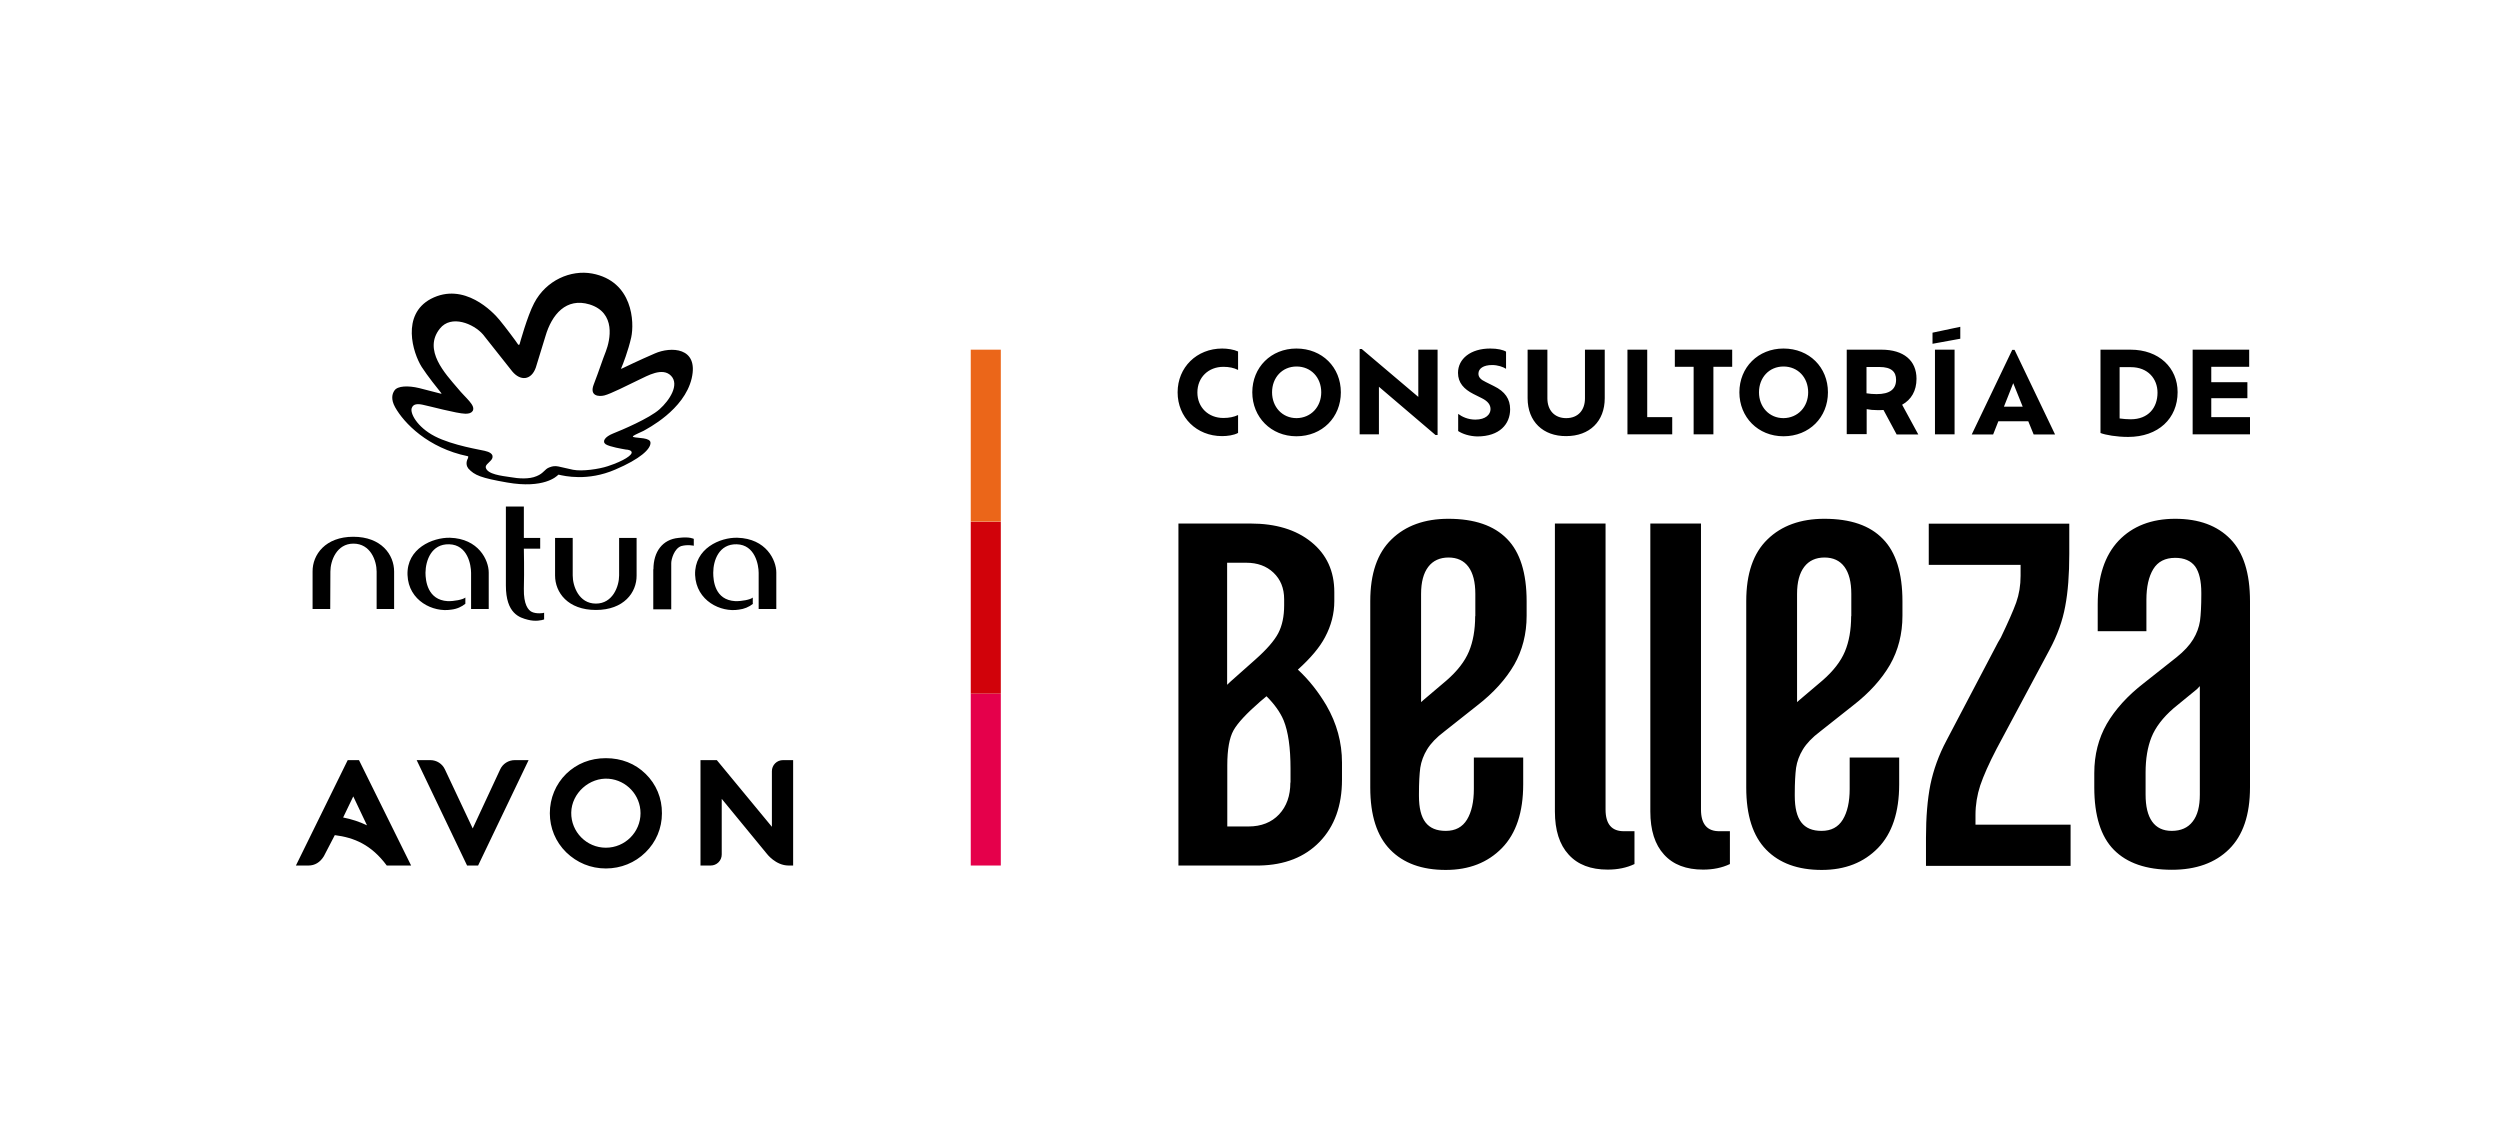
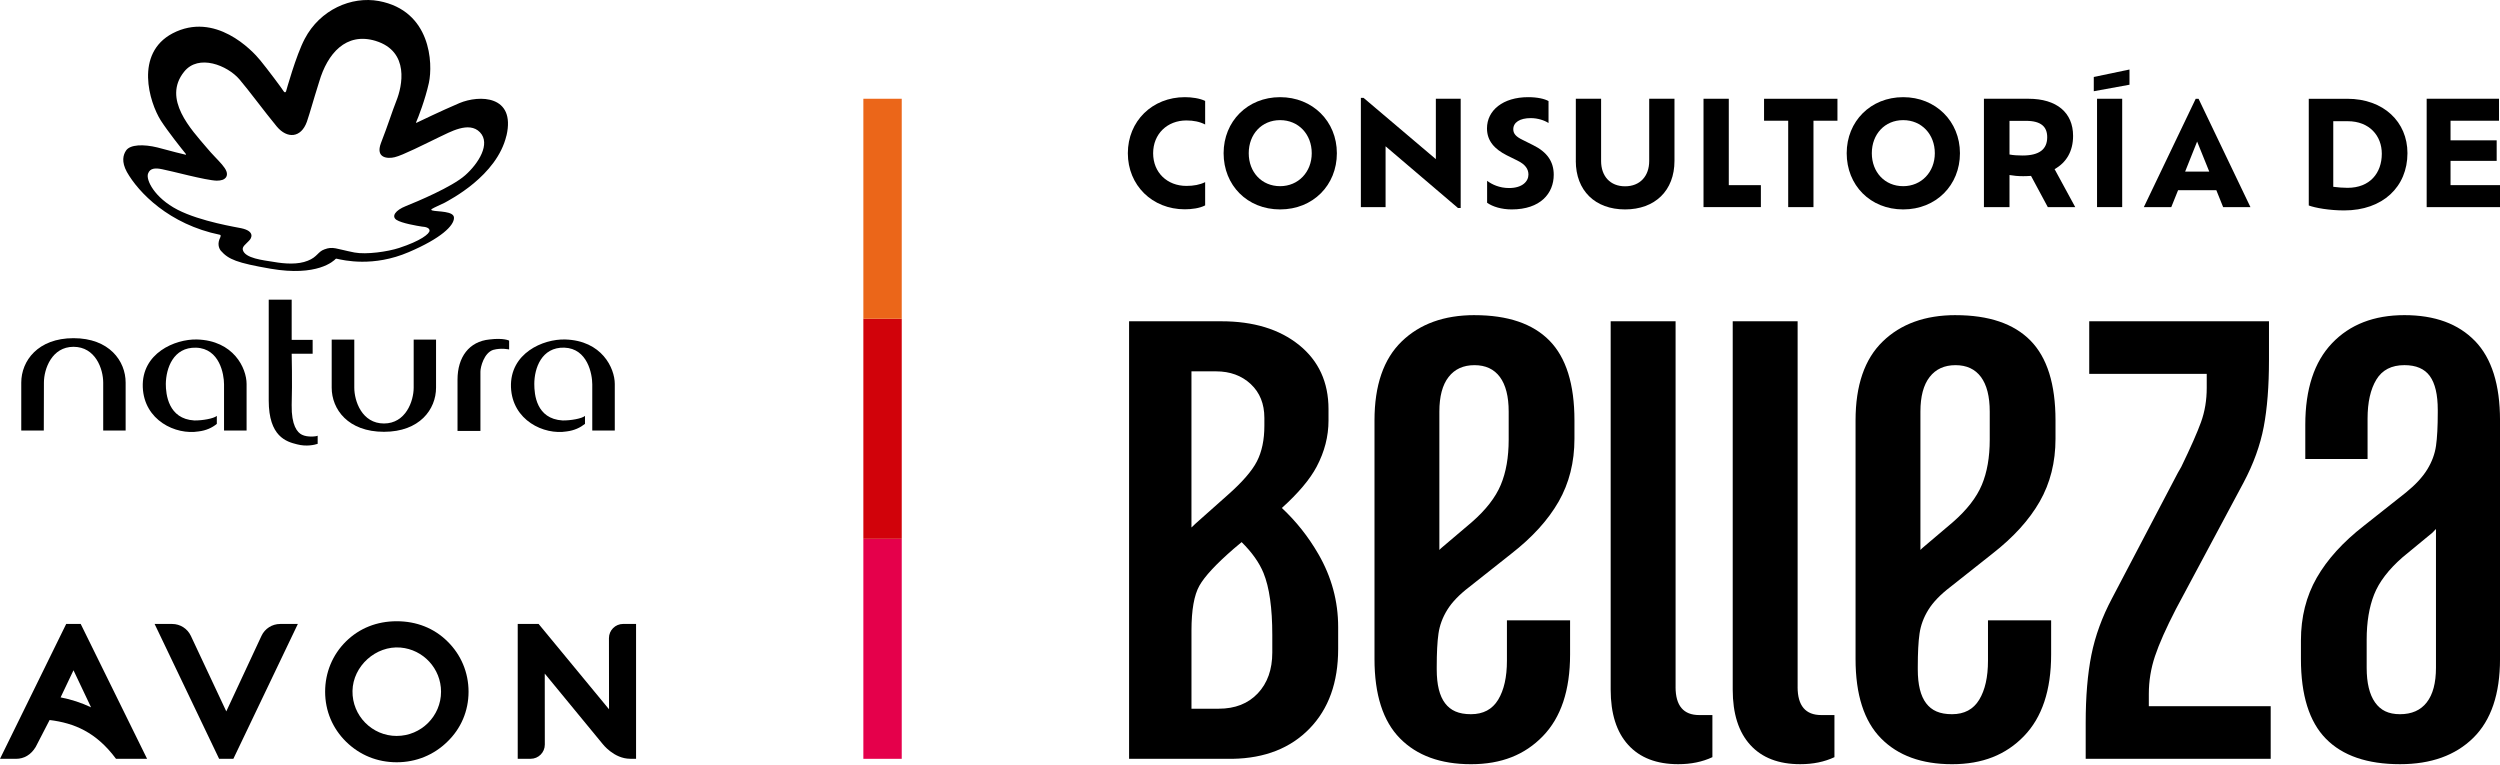
- <svg xmlns="http://www.w3.org/2000/svg" viewBox="0 0 1530 700">
-   <linearGradient gradientUnits="userSpaceOnUse" x1="444.223" y1="-190" x2="444.223" y2="-191">
-     <stop offset="0" stop-color="#656565" />
-     <stop offset=".618" stop-color="#1b1b1b" />
-     <stop offset=".629" stop-color="#545454" />
-     <stop offset=".983" stop-color="#3e3e3e" />
-   </linearGradient>
-   <path d="M594.1 424.5h18.4v105.2h-18.4z" fill="#e5004b" />
-   <path d="M594.1 319.3h18.4v105.2h-18.4z" fill="#d1020a" />
-   <path d="M594.1 214h18.4v105.2h-18.4z" fill="#eb6619" />
-   <path d="M285.9 529.8L255 465.2h8.4c3.8 0 7.3 2.2 8.9 5.7l17 36.1 16.8-36.1c1.6-3.5 5.1-5.7 8.9-5.7h8.5l-30.9 64.5h-6.7zm-66.2-64.6h-6.9l-31.7 64.5h7.7c3.8 0 7.1-1.9 9.4-5.7l6.7-12.9c11.8 1.5 22.3 5.8 31.8 18.6h14.9l-31.9-64.5zm-3.5 22.2l8.4 17.7c-4.6-2.2-9.5-3.8-14.6-4.8l6.2-12.9zm263-22.2a6.74 6.74 0 0 0-6.8 6.8v34l-33.7-40.8h-10 0v64.5h6.2a6.74 6.74 0 0 0 6.8-6.8v-34l27.6 33.6s5.4 7.2 13.3 7.2h2.8v-64.5h-6.2zm-108.4 53.6c-11.8 0-21.4-9.7-21.2-21.5.2-11.9 11.2-21.7 23-20.7 10.8.9 19.4 10 19.4 21.1 0 11.6-9.5 21.1-21.2 21.1m24.3-45.2c-6.4-6.3-14.8-9.6-24.3-9.6s-17.8 3.3-24.3 9.6c-6.4 6.3-10 14.9-10 24.1 0 9 3.5 17.5 10 23.9 6.6 6.4 15 9.9 24.3 9.9 9.2 0 17.8-3.5 24.2-9.8 6.5-6.3 10.1-14.8 10.1-23.9.1-9.3-3.5-17.9-10-24.2M216.2 328.5c17.1 0 25 10.9 25 21.3v22.9h-10.7v-22.9c0-6.6-3.7-17.1-14.2-17.1-10.3 0-14.1 10.5-14.1 17.1l-.1 22.9h-10.8v-22.9c-.1-10.4 7.9-21.3 24.9-21.3" />
-   <path d="M364.7 373.3c-17.2 0-25-10.7-25-21.1v-23h10.8v23c0 6.5 3.7 17.2 14.2 17.2 10.4 0 14.2-10.7 14.2-17.2v-23h10.7v23c.1 10.4-7.8 21.1-24.9 21.1m-79.9-3.8c-2.2 1.8-5.1 3.2-8.7 3.6-10.9 1.8-26.1-5.3-26.7-21.2-.6-16.3 15.4-23 25.9-22.8 17.6.5 23.8 13.7 23.8 21.3v22.3h-10.8v-22.1c0-4.9-2.1-17.2-13.4-17.5-10.9-.3-14.4 9.9-14.5 17.4 0 4.8 1.2 16.7 13.6 17.4 3.8.1 9.3-.9 10.8-2.2v3.8z" />
-   <path d="M333 379.1c-1.4.5-5.3 1.4-9.9.2-5.1-1.3-13.5-3.7-13.5-21V310h11v19.2h10v6.6h-10s.3 13.7 0 24.5c-.2 9.7 2.7 13.2 4.9 14.2 2.7 1.3 7 .8 7.5.5v4.1zm66.9-30.7c0-10.8 5.6-18.3 15.3-19.2 6.9-.9 9.4.6 9.4.6v4.2s-3.7-.9-7.7.2c-4.3 1.5-6.1 8.1-6.1 10.4v28.3h-11v-24.5m61.1 21.1a17.14 17.14 0 0 1-8.8 3.6c-10.9 1.8-26-5.3-26.7-21.2-.5-16.3 15.4-23.1 25.9-22.8 17.6.5 23.8 13.7 23.8 21.3v22.3h-10.8v-22.1c0-4.9-2.2-17.2-13.4-17.5-10.9-.3-14.4 9.9-14.4 17.4 0 4.8.9 16.7 13.5 17.4 3.9.1 9.3-.9 10.7-2.2v3.8zM360.8 186.3c-14.3-4.3-23.1 6.1-27 19.5l-5.9 19.2c-2.8 7.8-9.4 8.3-14.4 2.3l-17.9-22.6c-5.7-6.6-19.5-12.3-26.4-3.6-10.5 13.1 3.4 27.7 10.8 36.4 5.1 6.3 11.2 10.5 9.3 14-.9 1.3-2.3 1.7-4.5 1.7-5.2-.1-22.1-4.7-26.1-5.5-3.3-.7-5.8-.5-6.7 2-1.2 3 3.1 11.6 14.1 17.3s28.8 8.4 30.5 8.9c6.4 1.4 5.2 4.6 3.6 6.1-1.4 1.6-3.2 2.6-2.9 4.2 1 4.1 9.7 5 15 5.8 5 .9 11.5 1.4 16.1-.6 4.5-1.8 4.8-4.3 7.9-5.4 4.1-1.6 5.5-.3 14.4 1.5 5.7 1.1 15.9-.4 21.3-2.2 10.3-3.4 14.6-6.8 14.6-8.3 0-1.3-1.8-1.8-3.7-1.9-2.2-.4-9.6-1.6-12.2-3.2-2.4-1.7-.5-4.6 4.5-6.6 5.3-2.1 22.1-9.2 28.4-14.8s12.3-15.1 7.1-20.5c-5.3-5.5-14.6.1-19.6 2.4-6.8 3.3-17.5 8.7-21.2 9.6-3.2.8-9.4.6-6.5-6.8 3.5-9.1 5.2-14.7 7.4-20.2 2.6-6.8 6.4-23.6-10-28.7m62.5 45.3c-4.6 19.4-27.3 30.8-29.5 32.1-2.3 1.1-5.1 2.3-6.1 3-.4.3-.7.5.1.8 2.4.7 10.5.2 10.3 3.6 0 3.7-6.1 9.7-21.6 16.3-16.9 7.3-31.1 3.9-34.6 3.1l-.3.1c-.9 1-8.8 8.6-31.2 4.7-16-2.8-20-4.4-23.8-8.6-1-1.3-1.7-3.5-.2-6.3.2-.7.3-1.1-.1-1.2-24.4-5-39.1-20.3-44.5-30-2.7-4.9-1.8-8.2-.4-10.2 1.9-2.9 8.4-3.1 15.1-1.5l13.2 3.4c.5.2.6 0 .3-.4-1.9-2.3-8.5-10.6-11.9-15.9-5.5-8.7-12.6-32 5.6-41.7 20.3-10.6 38.1 8.1 42 12.9 3.5 4.2 10.5 13.6 11 14.5.9 1.5 1.3.3 1.3.3s4.7-17.2 8.9-25.1c7.3-14 22.4-20.5 35.5-18.1 25 4.7 25.9 29.9 23.9 39.1-1.8 8-5.1 16.6-6.1 18.8-.2.4 0 .5.3.3 1.9-.9 10.8-5.2 20.3-9.3 9.5-4.2 27-4.1 22.5 15.3M757.6 265c-2.6 1.4-6.5 1.9-9.7 1.9-15.6 0-27.2-11.5-27.2-26.8s11.7-26.8 27.3-26.8c3.2 0 7.1.6 9.7 1.8v11.3c-2.6-1.3-5.5-1.9-9-1.9-9.1 0-15.9 6.4-15.9 15.7 0 9.2 6.8 15.6 15.9 15.6 3.5 0 6.4-.6 9-1.8v11zm8.8-24.9c0-15.3 11.5-26.8 27-26.8 15.8 0 27.2 11.5 27.2 26.8S809.2 267 793.4 267c-15.5 0-27-11.7-27-26.9zm42.2 0c0-9.1-6.3-15.8-15.1-15.8s-15 6.8-15 15.8c0 8.9 6.2 15.8 15 15.8 8.8-.1 15.1-6.9 15.1-15.8zm71.2-26.1v52.2h-1.3l-34.6-29.5v29.1h-11.8v-52.2h1.3l34.6 29.3V214h11.8zm12.6 49.8v-10.5c2.3 1.7 5.9 3.5 10.5 3.5 6.4 0 9.3-3.2 9.3-6.4 0-2.6-1.5-4.8-5.3-6.7l-5.2-2.6c-5.7-2.9-9.4-6.8-9.4-12.9 0-8.6 7.7-14.9 19.7-14.9 4.5 0 7.9.8 9.7 1.9v10.5c-1.9-1.2-5.1-2.3-8.5-2.3-5.3 0-8.4 2.1-8.4 5.3 0 2.1 1.3 3.6 4.5 5.1l5 2.5c6.8 3.3 9.9 7.9 9.9 14.2 0 9-6.4 16.6-20.1 16.6-4.7-.1-9-1.5-11.7-3.3zm42.5-20.1V214H947v29.8c0 7.2 4.3 12.1 11.5 12.1 7.3 0 11.5-4.9 11.5-12.1V214h12.1v29.7c0 14.2-9.3 23.2-23.6 23.2-14.1.1-23.6-8.9-23.6-23.2zm88.5 11.6v10.5H996V214h12.1v41.3h15.3zm13.1-30.8H1025V214h35.1v10.5h-11.5v41.3h-12.1v-41.3zm28 15.6c0-15.3 11.5-26.8 27-26.8 15.8 0 27.2 11.5 27.2 26.8s-11.4 26.9-27.2 26.9c-15.6 0-27-11.7-27-26.9zm42.1 0c0-9.1-6.3-15.8-15.1-15.8s-15 6.8-15 15.8c0 8.9 6.2 15.8 15 15.8 8.8-.1 15.1-6.9 15.1-15.8zm54.1 25.7l-8-14.9c-1.2.1-2.4.1-3.7.1-2.5 0-4.6-.2-6.6-.6v15.3h-12.2V214h21.3c13.5 0 21.4 6.6 21.4 17.8 0 7.4-3.2 12.8-8.8 15.9l9.9 18.2h-13.3zm-.3-33.4c0-4.8-2.8-7.8-10.2-7.8h-7.9v16.1c1.9.3 3.9.5 6.2.5 8.2 0 11.9-3.1 11.9-8.8zm23.8-18.4h12v51.8h-12V214zm57.1 43.8H1223l-3.2 8.1h-13.1l24.8-51.8h1.4l24.8 51.8h-13.1l-3.3-8.1zm-9.2-23.3l-5.7 14.4h11.5l-5.8-14.4zm100.6 5.5c0 16.1-11.8 27.4-30.3 27.4-7 0-13.8-1.2-16.9-2.4v-51h18.4c17.4 0 28.8 11.1 28.8 26zm-12.3.3c0-8.5-5.9-15.6-16.3-15.6h-6.9v31.4c2.2.3 4.6.5 6.8.5 10.8 0 16.4-7.1 16.4-16.3zm56.6 15v10.5h-35.1V214h34.6v10.5h-23.2v9.4h22.1v9.8h-22.1v11.6h23.7zm-194.3-44.9v-6.8l17-3.6v7.3zM886.4 317.5c-14.5 0-26.2 4.2-34.8 12.6-8.7 8.4-13 21-13 37.8V482c0 17.1 4.1 29.7 12.2 38s19.4 12.4 34 12.4c14.3 0 25.7-4.5 34.4-13.4s13-22 13-39v-16.4H902v19.3c0 7.8-1.4 14.1-4.2 18.7s-7.1 6.9-13 6.9c-5.6 0-9.7-1.7-12.4-5.2s-4-8.9-4-16.2v-1.3c0-6.7.3-12 .8-15.9.6-3.9 2-7.7 4.2-11.3s5.7-7.3 10.5-10.9l20.1-15.9c10.1-7.8 17.6-16.2 22.7-25 5-8.8 7.6-18.8 7.6-30V368c0-17.3-4-30.1-12-38.2-8-8.2-20-12.3-35.9-12.3zm16.4 59.6c0 8.4-1.3 15.6-3.8 21.6s-7.1 12-13.8 17.8l-13.8 11.7c-.6.5-1.2 1-1.7 1.5v-66.2c0-7.3 1.5-12.8 4.4-16.6s7.1-5.7 12.4-5.7 9.4 1.9 12.2 5.7 4.2 9.3 4.2 16.6v13.6zm79.8 118.3v-175h-31v176.2c0 11.5 2.8 20.3 8.4 26.4 5.6 6.2 13.6 9.2 23.9 9.2 6.1 0 11.6-1.1 16.4-3.4v-20.1H994c-7.6.1-11.4-4.3-11.4-13.3zm58.4 0v-175h-31v176.2c0 11.5 2.8 20.3 8.4 26.4 5.6 6.2 13.6 9.2 23.9 9.2 6.1 0 11.6-1.1 16.4-3.4v-20.1h-6.3c-7.6.1-11.4-4.3-11.4-13.3zm75.5-177.9c-14.5 0-26.2 4.2-34.8 12.6-8.7 8.4-13 21-13 37.8V482c0 17.1 4.1 29.7 12.2 38s19.4 12.4 34 12.4c14.3 0 25.7-4.5 34.4-13.4s13-22 13-39v-16.4H1132v19.3c0 7.8-1.4 14.1-4.2 18.7s-7.1 6.9-13 6.9c-5.6 0-9.7-1.7-12.4-5.2s-4-8.9-4-16.2v-1.3c0-6.7.3-12 .8-15.9.6-3.9 2-7.7 4.2-11.3s5.7-7.3 10.5-10.9l20.1-15.9c10.1-7.8 17.6-16.2 22.7-25 5-8.8 7.6-18.8 7.6-30V368c0-17.3-4-30.1-12-38.2-7.9-8.2-19.8-12.3-35.8-12.3zm16.4 59.6c0 8.4-1.3 15.6-3.8 21.6s-7.1 12-13.8 17.8l-13.8 11.7c-.6.5-1.2 1-1.7 1.5v-66.2c0-7.3 1.5-12.8 4.4-16.6s7.1-5.7 12.4-5.7 9.4 1.9 12.2 5.7 4.2 9.3 4.2 16.6v13.6zm76.1 121.6c0-6.1 1-12.2 2.9-18 2-5.9 5.3-13.4 10.1-22.6l32.3-60.4c4.8-8.9 8-17.8 9.6-26.6 1.7-8.8 2.5-19.5 2.5-32.1v-18.5h-86v25.2h56.2v6.7c0 5.9-.9 11.3-2.7 16.4-1.8 5-5 12.2-9.4 21.4l-1.7 2.9-31.5 60c-4.8 9-8 18-9.9 27.1-1.8 9.1-2.7 19.9-2.7 32.5v17.2h88.5v-25.2H1209v-6zm-414.7-88.9c7.9-7.1 13.4-13.7 16.6-19.8 3.8-7.1 5.7-14.5 5.7-22.1v-5.5c0-12.9-4.7-23.1-14.1-30.7s-21.8-11.3-37.2-11.3h-44.1v209.3h12.6H751h19.8c15.4-.3 27.7-5.1 36.8-14.5s13.7-22.1 13.7-38v-10.5c0-12.3-3.2-24-9.5-34.9-4.9-8.3-10.7-15.7-17.5-22zm-31.5-65.4c6.7 0 12.3 2 16.6 6.1s6.5 9.5 6.5 16.2v3.8c0 6.7-1.2 12.4-3.6 17s-7.1 10-14.1 16.2l-15.1 13.4c-.7.6-1.4 1.3-2.1 2v-74.7h11.8zm26.9 134.5c0 8.1-2.3 14.6-6.9 19.5s-10.9 7.4-18.7 7.4h-13v-37.4c0-9.8 1.3-16.9 3.8-21.4s8-10.4 16.4-17.7l3.8-3.2c4.9 4.9 8.4 9.8 10.5 14.8 2.8 6.9 4.2 16.7 4.2 29.6v8.4zm575.3-149c-8-8.2-19.2-12.4-33.8-12.4-14.5 0-26.1 4.5-34.6 13.4-8.5 9-12.8 22-12.8 39v16.4h29.8V367c0-7.8 1.4-14.1 4.2-18.7s7.3-6.9 13.4-6.9c5.6 0 9.6 1.8 12.2 5.2 2.5 3.5 3.8 8.9 3.8 16.2v1.3c0 6.7-.3 12-.8 15.9-.6 3.9-2 7.7-4.2 11.3s-5.6 7.3-10.1 10.9l-20.1 15.9c-10.1 7.8-17.6 16.2-22.7 25-5 8.8-7.6 18.8-7.6 30v8.8c0 17.3 4 30.1 12 38.2s19.8 12.2 35.5 12.2c14.8 0 26.5-4.2 35-12.6s12.8-21 12.8-37.8v-114c0-17.1-4-29.8-12-38zm-23.1 172.9c-2.9 3.8-7.2 5.7-12.8 5.7-5.3 0-9.3-1.9-12-5.7s-4-9.3-4-16.6v-13.4c0-8.4 1.2-15.6 3.6-21.6s6.9-12 13.6-17.8l14.3-11.7c.6-.6 1.1-1.1 1.7-1.8v66.4c0 7.2-1.4 12.7-4.4 16.5z" />
+ <svg xmlns="http://www.w3.org/2000/svg" id="Camada_2" data-name="Camada 2" viewBox="0 0 1195.91 365.56">
+   <defs>
+     <style>
+       .cls-1 {
+         fill: #eb6619;
+       }
+ 
+       .cls-2 {
+         fill: #d1020a;
+       }
+ 
+       .cls-3 {
+         fill: #e5004b;
+       }
+     </style>
+   </defs>
+   <g id="Layer_1" data-name="Layer 1">
+     <g>
+       <g>
+         <rect class="cls-3" x="413" y="257.74" width="18.36" height="105.25" />
+         <rect class="cls-2" x="413" y="152.49" width="18.36" height="105.25" />
+         <rect class="cls-1" x="413" y="47.24" width="18.36" height="105.25" />
+       </g>
+       <g>
+         <g>
+           <path d="m104.82,362.99l-30.86-64.51h8.39c3.83,0,7.31,2.21,8.94,5.68l16.96,36.14,16.83-36.12c1.62-3.48,5.11-5.7,8.95-5.7h8.45l-30.85,64.51h-6.8Z" />
+           <path d="m38.6,298.47h-6.93L0,362.99h7.67c3.83,0,7.13-1.9,9.4-5.67l6.66-12.89c11.82,1.45,22.32,5.83,31.77,18.56h14.86l-31.75-64.51Zm-3.44,22.17l8.4,17.72c-4.62-2.19-9.52-3.8-14.57-4.76l6.16-12.96Z" />
+           <path d="m298.09,298.47c-3.75,0-6.79,3.04-6.79,6.8l.04,34.03-33.69-40.83h-9.99v64.51h6.17c3.75,0,6.79-3.04,6.79-6.8l-.03-33.96,27.62,33.58s5.4,7.17,13.3,7.17h2.76v-64.51h-6.17Z" />
+           <path d="m189.78,352.05c-11.8,0-21.37-9.7-21.16-21.55.21-11.86,11.16-21.73,22.98-20.73,10.84.92,19.38,10.04,19.38,21.11,0,11.67-9.51,21.16-21.2,21.16m24.26-45.22c-6.37-6.31-14.76-9.64-24.26-9.64s-17.84,3.33-24.26,9.64c-6.44,6.34-9.99,14.89-9.99,24.06s3.54,17.54,9.99,23.9c6.57,6.45,14.97,9.86,24.26,9.86s17.76-3.5,24.21-9.83c6.54-6.27,10.15-14.76,10.15-23.92s-3.59-17.71-10.09-24.06" />
+         </g>
+         <g>
+           <path d="m35.15,161.77c17.09,0,24.95,10.87,24.95,21.26v22.91h-10.73v-22.91c0-6.59-3.72-17.13-14.22-17.13-10.32,0-14.14,10.54-14.14,17.13,0,6.46-.06,22.91-.06,22.91h-10.78v-22.91c0-10.39,7.96-21.26,24.98-21.26" />
+           <path d="m183.67,206.56c-17.15,0-25-10.74-25-21.13v-22.97h10.81v22.97c0,6.5,3.69,17.15,14.2,17.15,10.39,0,14.21-10.65,14.21-17.15v-22.97h10.7v22.97c0,10.39-7.85,21.13-24.92,21.13" />
+           <path d="m103.72,202.77c-2.22,1.83-5.07,3.17-8.73,3.61-10.93,1.8-26.07-5.28-26.69-21.17-.59-16.29,15.41-23.05,25.87-22.82,17.59.48,23.79,13.73,23.79,21.3v22.26h-10.79v-22.11c0-4.87-2.13-17.15-13.36-17.52-10.92-.33-14.4,9.87-14.49,17.37,0,4.83,1.15,16.73,13.63,17.44,3.82.06,9.26-.89,10.77-2.18v3.83Z" />
+           <path d="m151.97,212.31c-1.43.48-5.35,1.44-9.87.24-5.15-1.26-13.55-3.72-13.55-20.96v-48.25h10.98v19.23s10.03,0,10.03,0v6.64h-10.03s.33,13.67,0,24.54c-.17,9.74,2.7,13.17,4.93,14.22,2.65,1.33,7,.83,7.5.45v3.89Z" />
+           <path d="m218.86,181.62c0-10.81,5.56-18.28,15.3-19.23,6.89-.85,9.39.56,9.39.56v4.23s-3.66-.89-7.67.2c-4.34,1.48-6.06,8.13-6.06,10.42-.01,7.86,0,28.35,0,28.35h-10.96v-24.53" />
+           <path d="m279.84,202.77c-2.28,1.8-5.16,3.17-8.75,3.61-10.89,1.8-26.04-5.28-26.66-21.17-.54-16.29,15.39-23.09,25.87-22.82,17.62.48,23.79,13.73,23.79,21.3v22.26h-10.77v-22.11c0-4.87-2.23-17.15-13.37-17.54-10.91-.3-14.36,9.89-14.36,17.39,0,4.83.85,16.68,13.52,17.44,3.87.06,9.27-.89,10.73-2.18v3.83Z" />
+           <path d="m179.72,19.57c-14.26-4.32-23.09,6.1-27.02,19.48-3.36,10.68-4.03,13.61-5.9,19.19-2.78,7.76-9.39,8.26-14.39,2.29-5.85-7.07-13.57-17.57-17.89-22.59-5.7-6.64-19.53-12.28-26.44-3.63-10.54,13.06,3.43,27.67,10.83,36.38,5.15,6.26,11.22,10.48,9.3,13.99-.86,1.28-2.33,1.74-4.54,1.74-5.17-.11-22.11-4.75-26.08-5.46-3.32-.71-5.81-.54-6.75,2.04-1.19,2.98,3.07,11.63,14.11,17.33,11.04,5.7,28.78,8.44,30.47,8.85,6.42,1.37,5.2,4.62,3.59,6.09-1.42,1.57-3.19,2.63-2.87,4.22,1,4.11,9.72,4.97,14.97,5.82,5.02.89,11.46,1.35,16.13-.59,4.53-1.75,4.81-4.32,7.91-5.41,4.13-1.59,5.55-.26,14.42,1.48,5.73,1.06,15.89-.39,21.35-2.18,10.3-3.37,14.56-6.76,14.56-8.3,0-1.3-1.78-1.8-3.67-1.92-2.22-.35-9.64-1.57-12.19-3.24-2.44-1.69-.5-4.56,4.52-6.56,5.32-2.13,22.11-9.15,28.4-14.76,6.35-5.61,12.3-15.09,7.06-20.55-5.28-5.53-14.61.09-19.58,2.35-6.76,3.26-17.53,8.74-21.22,9.57-3.24.8-9.35.56-6.55-6.81,3.54-9.1,5.2-14.71,7.37-20.19,2.72-6.76,6.54-23.56-9.92-28.63m62.56,45.29c-4.56,19.36-27.31,30.81-29.5,32.09-2.28,1.13-5.07,2.3-6.07,2.95-.41.26-.69.53.14.79,2.43.65,10.48.15,10.34,3.58-.04,3.68-6.1,9.7-21.62,16.33-16.94,7.29-31.07,3.94-34.64,3.13l-.31.09c-.94,1.03-8.83,8.59-31.2,4.72-16.03-2.8-20.05-4.39-23.79-8.63-1.01-1.33-1.69-3.51-.24-6.35.24-.7.31-1.09-.12-1.24-24.35-4.96-39.06-20.31-44.55-30.05-2.68-4.91-1.8-8.18-.41-10.24,1.92-2.93,8.35-3.13,15.06-1.48,7.42,2.04,11.59,3.01,13.16,3.39.53.21.56,0,.33-.39-1.89-2.29-8.48-10.59-11.92-15.91-5.5-8.74-12.61-32.03,5.63-41.68,20.31-10.57,38.06,8.06,41.98,12.93,3.46,4.22,10.45,13.57,10.98,14.52.89,1.5,1.34.26,1.34.26,0,0,4.74-17.19,8.91-25.07C153.1,4.59,168.15-1.91,181.23.49c24.98,4.67,25.92,29.87,23.94,39.13-1.78,8.03-5.11,16.61-6.08,18.77-.18.41,0,.48.33.26,1.92-.89,10.83-5.25,20.35-9.33,9.5-3.98,26.98-3.86,22.52,15.54" />
+         </g>
+       </g>
+       <g>
+         <g>
+           <g>
+             <path d="m576.49,98.25c-2.56,1.38-6.5,1.87-9.74,1.87-15.55,0-27.23-11.47-27.23-26.82s11.68-26.82,27.3-26.82c3.25,0,7.12.55,9.68,1.8v11.27c-2.56-1.31-5.46-1.93-8.98-1.93-9.12,0-15.9,6.43-15.9,15.69s6.77,15.62,15.9,15.62c3.52,0,6.43-.55,8.98-1.8v11.13Z" />
+             <path d="m585.33,73.3c0-15.27,11.47-26.82,27.02-26.82s27.16,11.54,27.16,26.82-11.4,26.88-27.16,26.88-27.02-11.61-27.02-26.88Zm42.16,0c0-9.05-6.29-15.83-15.14-15.83s-15,6.77-15,15.83,6.22,15.76,15,15.76,15.14-6.84,15.14-15.76Z" />
+             <path d="m698.74,47.24v52.25h-1.31l-34.62-29.51v29.1h-11.82v-52.25h1.31l34.56,29.3v-28.89h11.89Z" />
+             <path d="m711.38,97v-10.51c2.28,1.73,5.87,3.46,10.51,3.46,6.43,0,9.26-3.25,9.26-6.43,0-2.63-1.45-4.84-5.25-6.7l-5.18-2.56c-5.67-2.9-9.4-6.77-9.4-12.85,0-8.64,7.67-14.93,19.7-14.93,4.49,0,7.95.83,9.74,1.87v10.5c-1.87-1.24-5.11-2.35-8.5-2.35-5.25,0-8.36,2.07-8.36,5.32,0,2.14,1.31,3.59,4.49,5.11l4.98,2.49c6.77,3.32,9.88,7.95,9.88,14.17,0,8.98-6.43,16.59-20.11,16.59-4.84,0-9.12-1.31-11.75-3.18Z" />
+             <path d="m753.82,76.96v-29.72h12.09v29.79c0,7.19,4.29,12.09,11.47,12.09s11.54-4.91,11.54-12.09v-29.79h12.09v29.72c0,14.24-9.33,23.22-23.64,23.22s-23.57-8.98-23.57-23.22Z" />
+             <path d="m842.34,88.57v10.5h-27.44v-51.83h12.09v41.33h15.34Z" />
+             <path d="m855.4,57.75h-11.54v-10.5h35.11v10.5h-11.47v41.33h-12.09v-41.33Z" />
+             <path d="m883.39,73.3c0-15.27,11.47-26.82,27.02-26.82s27.16,11.54,27.16,26.82-11.4,26.88-27.16,26.88-27.02-11.61-27.02-26.88Zm42.16,0c0-9.05-6.29-15.83-15.14-15.83s-15,6.77-15,15.83,6.22,15.76,15,15.76,15.14-6.84,15.14-15.76Z" />
+             <path d="m979.59,99.07l-8.02-14.93c-1.17.07-2.42.14-3.73.14-2.49,0-4.63-.21-6.57-.55v15.34h-12.23v-51.83h21.29c13.55,0,21.36,6.63,21.36,17.76,0,7.39-3.25,12.79-8.85,15.9l9.88,18.18h-13.13Zm-.28-33.45c0-4.84-2.76-7.81-10.16-7.81h-7.88v16.1c1.87.35,3.94.48,6.22.48,8.16,0,11.82-3.04,11.82-8.78Z" />
+             <path d="m1003.15,47.24h12.03v51.83h-12.03v-51.83Z" />
+             <path d="m1060.22,91h-18.31l-3.25,8.08h-13.13l24.81-51.81h1.38l24.81,51.81h-13.06l-3.25-8.08Zm-9.19-23.3l-5.74,14.38h11.54l-5.81-14.38Z" />
+           </g>
+           <path d="m1151.64,73.25c0,16.11-11.78,27.41-30.26,27.41-7.04,0-13.81-1.19-16.95-2.37v-51.04h18.41c17.43,0,28.8,11.09,28.8,26.01Zm-12.27.28c0-8.51-5.86-15.55-16.32-15.55h-6.9v31.38c2.16.28,4.6.49,6.83.49,10.74,0,16.39-7.11,16.39-16.32Z" />
+           <path d="m1195.91,88.57v10.5h-35.08v-51.83h34.6v10.5h-23.18v9.4h22.07v9.81h-22.07v11.61h23.67Z" />
+         </g>
+         <polygon points="1001.59 43.64 1001.59 36.82 1018.67 33.25 1018.67 40.53 1001.59 43.64" />
+       </g>
+       <path d="m705.34,150.75c-14.55,0-26.16,4.2-34.82,12.59-8.67,8.39-13.01,20.98-13.01,37.76v114.12c0,17.06,4.05,29.72,12.17,37.97,8.11,8.25,19.44,12.38,33.98,12.38s25.73-4.47,34.4-13.43c8.67-8.95,13.01-21.95,13.01-39.02v-16.36h-30.21v19.3c0,7.83-1.4,14.05-4.2,18.67-2.8,4.61-7.13,6.92-13.01,6.92s-9.72-1.74-12.38-5.24c-2.66-3.49-3.99-8.88-3.99-16.15v-1.26c0-6.71.27-12.02.84-15.94.56-3.91,1.95-7.69,4.2-11.33,2.24-3.63,5.73-7.27,10.49-10.91l20.14-15.94c10.07-7.83,17.62-16.15,22.66-24.96,5.03-8.81,7.55-18.81,7.55-30v-8.81c0-17.34-3.99-30.06-11.96-38.18-7.97-8.11-19.93-12.17-35.87-12.17Zm16.36,59.58c0,8.39-1.26,15.6-3.78,21.61-2.52,6.02-7.13,11.96-13.85,17.83l-13.85,11.75c-.6.48-1.15,1-1.68,1.55v-66.16c0-7.27,1.47-12.8,4.41-16.57,2.94-3.78,7.06-5.66,12.38-5.66s9.37,1.89,12.17,5.66c2.79,3.78,4.2,9.3,4.2,16.57v13.43Z" />
+       <path d="m801.54,328.64v-174.95h-31.05v176.21c0,11.47,2.79,20.28,8.39,26.43,5.59,6.16,13.56,9.23,23.91,9.23,6.15,0,11.6-1.12,16.36-3.36v-20.14h-6.29c-7.55,0-11.33-4.47-11.33-13.43Z" />
+       <path d="m859.92,328.64v-174.95h-31.05v176.21c0,11.47,2.79,20.28,8.39,26.43,5.59,6.16,13.56,9.23,23.91,9.23,6.15,0,11.6-1.12,16.36-3.36v-20.14h-6.29c-7.55,0-11.33-4.47-11.33-13.43Z" />
+       <path d="m935.46,150.75c-14.55,0-26.16,4.2-34.82,12.59-8.67,8.39-13.01,20.98-13.01,37.76v114.12c0,17.06,4.05,29.72,12.17,37.97,8.11,8.25,19.44,12.38,33.98,12.38s25.73-4.47,34.4-13.43c8.67-8.95,13.01-21.95,13.01-39.02v-16.36h-30.21v19.3c0,7.83-1.4,14.05-4.2,18.67-2.8,4.61-7.13,6.92-13.01,6.92s-9.72-1.74-12.38-5.24c-2.66-3.49-3.99-8.88-3.99-16.15v-1.26c0-6.71.27-12.02.84-15.94.56-3.91,1.95-7.69,4.2-11.33,2.24-3.63,5.73-7.27,10.49-10.91l20.14-15.94c10.07-7.83,17.62-16.15,22.66-24.96,5.03-8.81,7.55-18.81,7.55-30v-8.81c0-17.34-3.99-30.06-11.96-38.18-7.97-8.11-19.93-12.17-35.87-12.17Zm16.36,59.58c0,8.39-1.26,15.6-3.78,21.61-2.52,6.02-7.13,11.96-13.85,17.83l-13.85,11.75c-.6.48-1.15,1-1.68,1.55v-66.16c0-7.27,1.47-12.8,4.41-16.57,2.94-3.78,7.06-5.66,12.38-5.66s9.37,1.89,12.17,5.66c2.79,3.78,4.2,9.3,4.2,16.57v13.43Z" />
+       <path d="m1027.92,331.95c0-6.15.98-12.16,2.94-18.04,1.95-5.87,5.31-13.42,10.07-22.65l32.3-60.4c4.75-8.95,7.97-17.83,9.65-26.63,1.68-8.81,2.52-19.5,2.52-32.09v-18.46h-85.99v25.17h56.21v6.71c0,5.87-.91,11.32-2.73,16.36-1.82,5.03-4.97,12.16-9.44,21.39l-1.68,2.94-31.46,59.98c-4.76,8.95-8.04,17.97-9.86,27.05-1.82,9.09-2.73,19.92-2.73,32.51v17.2h88.5v-25.17h-58.3v-5.87Z" />
+       <path d="m613.2,243c7.89-7.13,13.45-13.72,16.64-19.76,3.78-7.15,5.67-14.5,5.67-22.06v-5.46c0-12.88-4.7-23.12-14.08-30.68-9.39-7.57-21.79-11.35-37.19-11.35h-44.13v209.3h49.59c15.41-.28,27.67-5.11,36.77-14.5,9.1-9.38,13.66-22.06,13.66-38.04v-10.51c0-12.33-3.15-23.96-9.46-34.88-4.81-8.33-10.64-15.68-17.48-22.06Zm-31.48-65.36c6.72,0,12.25,2.04,16.6,6.09,4.34,4.06,6.51,9.46,6.51,16.18v3.78c0,6.72-1.2,12.4-3.57,17.02-2.38,4.62-7.08,10.02-14.08,16.18l-15.13,13.45c-.72.64-1.42,1.31-2.1,1.99v-74.7h11.77Zm26.9,134.49c0,8.13-2.31,14.64-6.93,19.54-4.62,4.91-10.86,7.35-18.7,7.35h-13.03v-37.4c0-9.8,1.26-16.95,3.78-21.43,2.52-4.48,7.99-10.36,16.39-17.65l3.82-3.21c4.95,4.89,8.44,9.81,10.47,14.77,2.8,6.87,4.2,16.75,4.2,29.63v8.41Z" />
+       <path d="m1183.95,163.13c-7.97-8.25-19.23-12.38-33.77-12.38s-26.08,4.48-34.61,13.43c-8.54,8.95-12.8,21.96-12.8,39.02v16.36h29.79v-19.3c0-7.83,1.4-14.05,4.2-18.67,2.79-4.62,7.27-6.92,13.43-6.92,5.59,0,9.65,1.75,12.17,5.24,2.52,3.5,3.78,8.88,3.78,16.15v1.26c0,6.71-.28,12.03-.84,15.94-.56,3.92-1.96,7.7-4.2,11.33-2.24,3.64-5.6,7.28-10.07,10.91l-20.14,15.94c-10.07,7.83-17.62,16.15-22.66,24.96-5.03,8.81-7.55,18.81-7.55,30v8.81c0,17.35,3.99,30.07,11.96,38.18,7.97,8.12,19.78,12.17,35.45,12.17,14.82,0,26.5-4.2,35.03-12.59,8.53-8.39,12.8-20.98,12.8-37.76v-114.12c0-17.06-3.99-29.72-11.96-37.97Zm-23.07,172.86c-2.94,3.78-7.21,5.66-12.8,5.66s-9.3-1.89-11.96-5.66c-2.66-3.78-3.99-9.3-3.99-16.57v-13.43c0-8.39,1.19-15.59,3.57-21.61,2.37-6.01,6.92-11.96,13.64-17.83l14.26-11.75c.6-.56,1.15-1.15,1.68-1.76v66.37c0,7.28-1.47,12.8-4.4,16.57Z" />
+     </g>
+   </g>
</svg>
